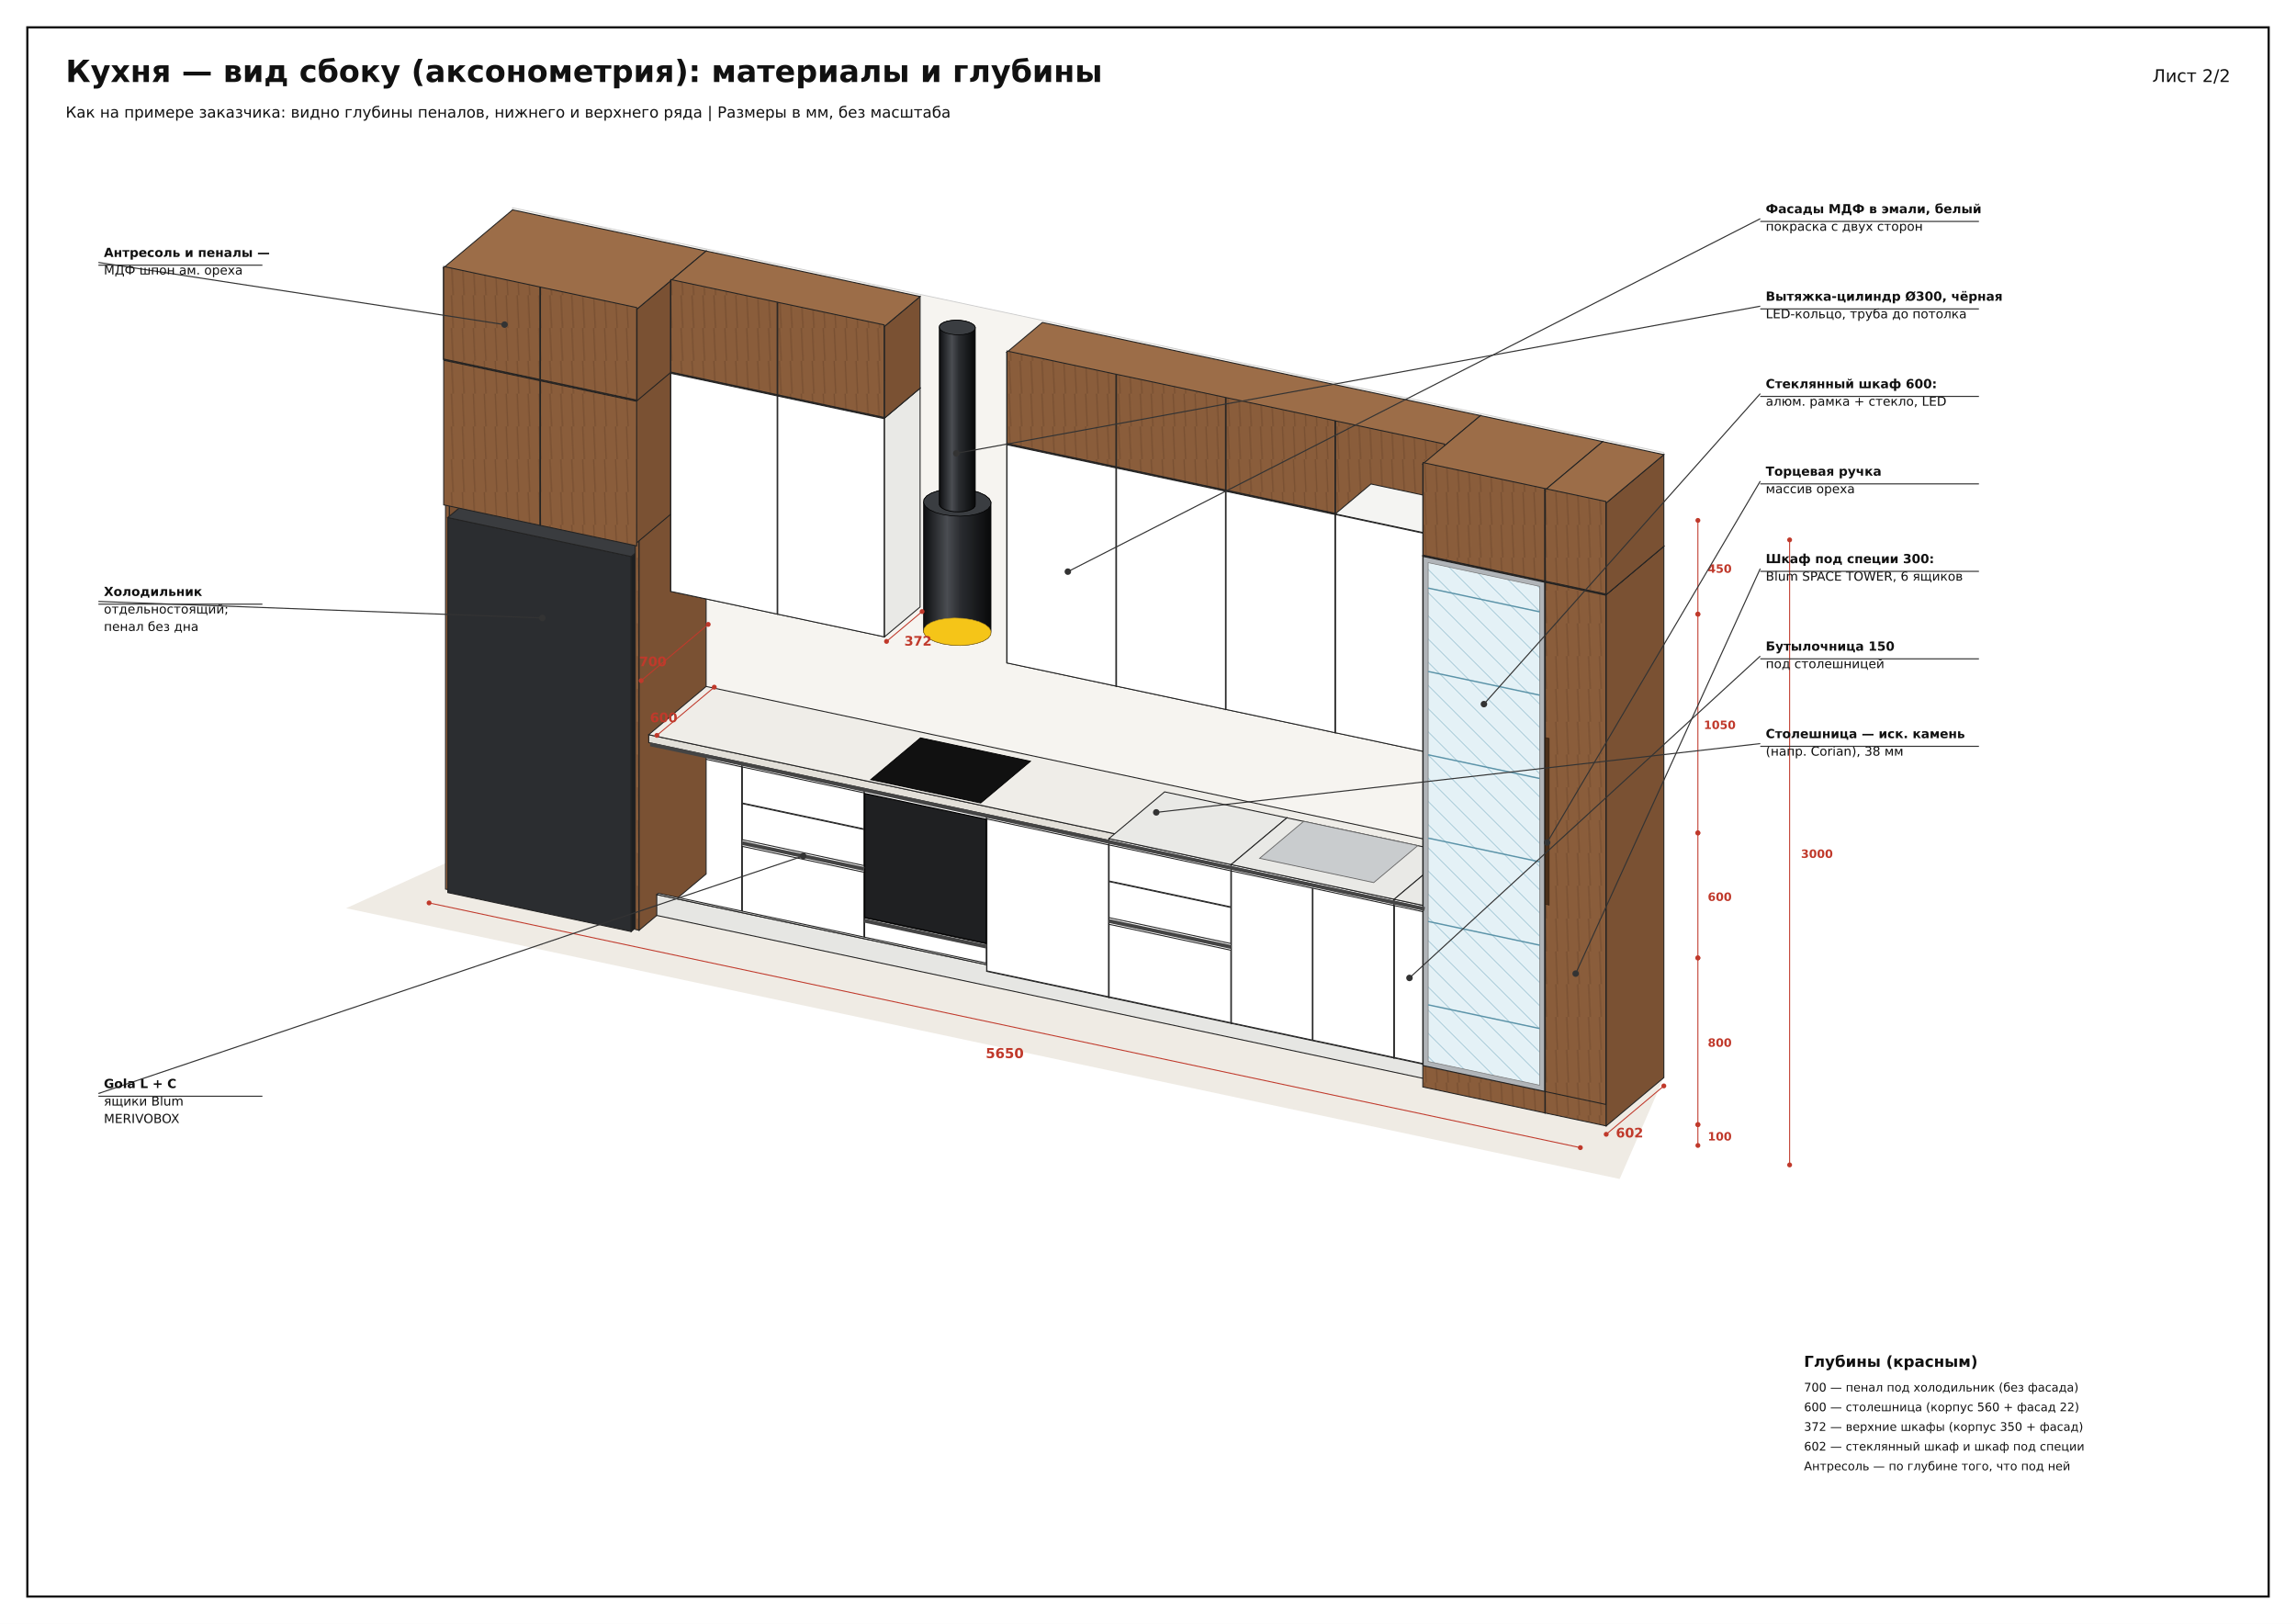
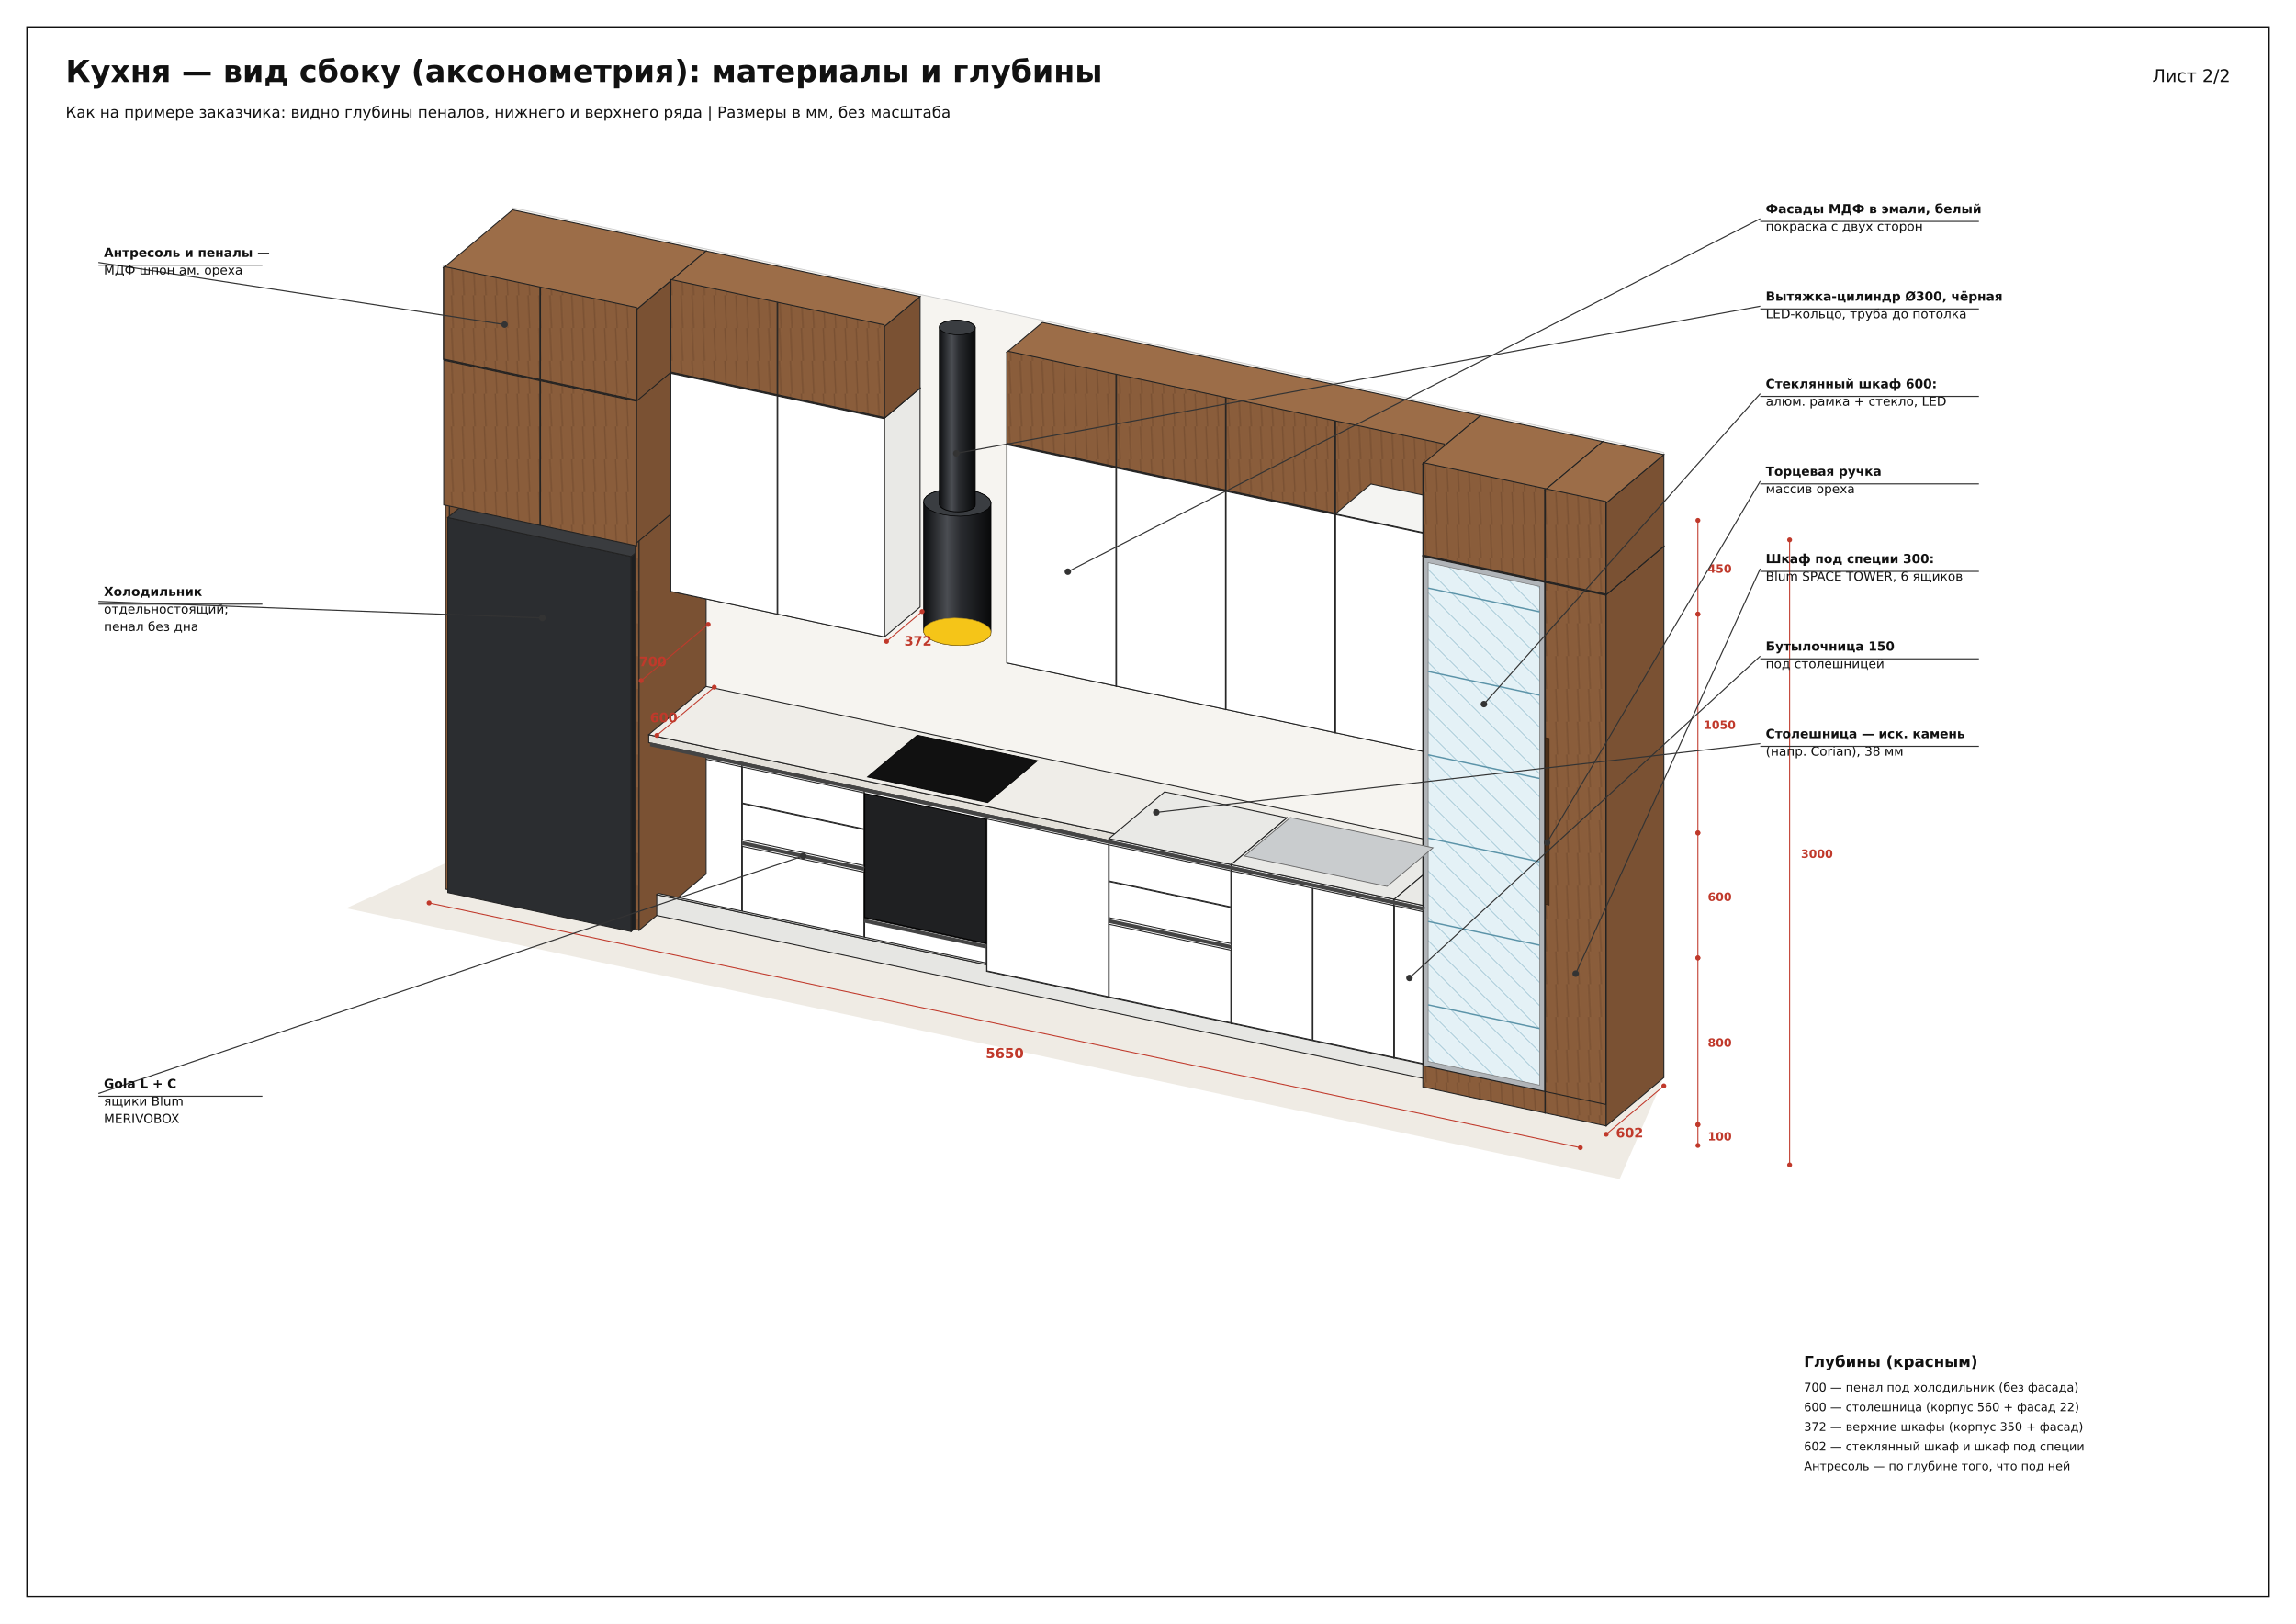
<svg xmlns="http://www.w3.org/2000/svg" width="420mm" height="297mm" viewBox="0 0 420 297">
  <defs>
    <pattern id="hatch" width="1" height="1" patternUnits="userSpaceOnUse" patternTransform="rotate(45)">
      <rect width="1" height="1" fill="#fff" />
      <line x1="0" y1="0" x2="0" y2="1" stroke="#555" stroke-width="0.22" />
    </pattern>
    <pattern id="glass" width="3" height="3" patternUnits="userSpaceOnUse" patternTransform="rotate(-45)">
      <rect width="3" height="3" fill="#e4f1f6" />
      <line x1="0" y1="0" x2="0" y2="3" stroke="#9cc3d2" stroke-width="0.25" />
    </pattern>
    <linearGradient id="cyl" x1="0" x2="1">
      <stop offset="0" stop-color="#0d0e10" />
      <stop offset="0.35" stop-color="#4a4d52" />
      <stop offset="0.55" stop-color="#2a2c30" />
      <stop offset="1" stop-color="#08090a" />
    </linearGradient>
    <radialGradient id="glow" cx="0.5" cy="0" r="1">
      <stop offset="0" stop-color="#ffe9b0" stop-opacity="0.9" />
      <stop offset="1" stop-color="#ffe9b0" stop-opacity="0" />
    </radialGradient>
    <pattern id="veneer" width="2" height="6" patternUnits="userSpaceOnUse">
      <rect width="2" height="6" fill="#8a5d3b" />
      <line x1="0.6" y1="0" x2="0.9" y2="6" stroke="#7a5133" stroke-width="0.25" />
    </pattern>
  </defs>
  <rect width="420" height="297" fill="#fff" />
  <rect x="5" y="5" width="410" height="287" fill="none" stroke="#111" stroke-width="0.4" />
  <text x="12.00" y="15.00" font-family="DejaVu Sans, Arial, sans-serif" font-size="5.6" text-anchor="start" font-weight="bold" fill="#111">Кухня — вид сбоку (аксонометрия): материалы и глубины</text>
  <text x="12.00" y="21.50" font-family="DejaVu Sans, Arial, sans-serif" font-size="2.8" text-anchor="start" font-weight="normal" fill="#111">Как на примере заказчика: видно глубины пеналов, нижнего и верхнего ряда  |  Размеры в мм, без масштаба</text>
  <text x="408.00" y="15.00" font-family="DejaVu Sans, Arial, sans-serif" font-size="3.2" text-anchor="end" font-weight="normal" fill="#111">Лист 2/2</text>
  <path d="M93.76 152.32L304.36 197.09L304.36 82.76L93.76 38.00Z" fill="#f6f4f0" stroke="#ccc" stroke-width="0.15" />
  <path d="M93.76 152.32L304.36 197.09L296.28 215.63L63.31 166.11Z" fill="#efebe4" stroke="none" stroke-width="0" />
  <path d="M81.50 162.61L82.21 162.76L82.21 65.59L81.50 65.44Z" fill="url(#veneer)" stroke="#222" stroke-width="0.18" />
  <path d="M94.47 152.47L82.21 162.76L82.21 65.59L94.47 55.30Z" fill="#7a5133" stroke="#222" stroke-width="0.18" />
  <path d="M93.76 55.15L94.47 55.30L82.21 65.59L81.50 65.44Z" fill="#9c6d48" stroke="#222" stroke-width="0.18" />
  <path d="M81.91 163.25L115.46 170.38L115.46 101.79L81.91 94.66Z" fill="#2b2d30" stroke="#222" stroke-width="0.18" />
  <path d="M127.89 159.94L115.46 170.38L115.46 101.79L127.89 91.35Z" fill="#1d1f21" stroke="#222" stroke-width="0.18" />
  <path d="M94.35 84.22L127.89 91.35L115.46 101.79L81.91 94.66Z" fill="#3a3c3f" stroke="#222" stroke-width="0.18" />
  <path d="M118.98 164.59L135.75 168.16L135.75 139.12L118.98 135.55Z" fill="#ffffff" stroke="#222" stroke-width="0.18" />
  <path d="M145.95 159.60L135.75 168.16L135.75 139.12L145.95 130.56Z" fill="#e9e9e6" stroke="#222" stroke-width="0.18" />
  <path d="M129.17 127.00L145.95 130.56L135.75 139.12L118.98 135.55Z" fill="#e9e9e6" stroke="#222" stroke-width="0.18" />
  <path d="M119.03 164.50L135.69 168.04L135.69 140.26L119.03 136.72Z" fill="#ffffff" stroke="#222" stroke-width="0.18" />
  <path d="M135.75 168.16L158.12 172.91L158.12 143.87L135.75 139.12Z" fill="#ffffff" stroke="#222" stroke-width="0.18" />
  <path d="M168.31 164.36L158.12 172.91L158.12 143.87L168.31 135.32Z" fill="#e9e9e6" stroke="#222" stroke-width="0.18" />
  <path d="M145.95 130.56L168.31 135.32L158.12 143.87L135.75 139.12Z" fill="#e9e9e6" stroke="#222" stroke-width="0.18" />
  <path d="M135.80 168.06L158.05 172.79L158.05 159.53L135.80 154.80Z" fill="#ffffff" stroke="#222" stroke-width="0.18" />
  <path d="M135.80 153.58L158.05 158.31L158.05 151.72L135.80 146.99Z" fill="#ffffff" stroke="#222" stroke-width="0.18" />
  <path d="M135.80 146.87L158.05 151.60L158.05 145.01L135.80 140.28Z" fill="#ffffff" stroke="#222" stroke-width="0.18" />
  <path d="M116.21 169.98L116.91 170.14L116.91 72.96L116.21 72.81Z" fill="url(#veneer)" stroke="#222" stroke-width="0.18" />
  <path d="M129.17 159.85L116.91 170.14L116.91 72.96L129.17 62.67Z" fill="#7a5133" stroke="#222" stroke-width="0.18" />
  <path d="M128.47 62.52L129.17 62.67L116.91 72.96L116.21 72.81Z" fill="#9c6d48" stroke="#222" stroke-width="0.18" />
  <path d="M158.12 172.91L180.48 177.66L180.48 148.63L158.12 143.87Z" fill="#ffffff" stroke="#222" stroke-width="0.18" />
  <path d="M190.68 169.11L180.48 177.66L180.48 148.63L190.68 140.07Z" fill="#e9e9e6" stroke="#222" stroke-width="0.18" />
  <path d="M168.31 135.32L190.68 140.07L180.48 148.63L158.12 143.87Z" fill="#e9e9e6" stroke="#222" stroke-width="0.18" />
  <path d="M158.17 172.81L180.42 177.54L180.42 172.63L158.17 167.90Z" fill="#ffffff" stroke="#222" stroke-width="0.18" />
  <path d="M82.21 92.26L116.21 99.49L116.21 72.81L82.21 65.59Z" fill="url(#veneer)" stroke="#222" stroke-width="0.18" />
  <path d="M128.47 89.20L116.21 99.49L116.21 72.81L128.47 62.52Z" fill="#7a5133" stroke="#222" stroke-width="0.18" />
  <path d="M94.47 55.30L128.47 62.52L116.21 72.81L82.21 65.59Z" fill="#9c6d48" stroke="#222" stroke-width="0.18" />
  <path d="M81.16 92.34L98.76 96.08L98.76 69.63L81.16 65.89Z" fill="url(#veneer)" stroke="#222" stroke-width="0.18" />
  <path d="M98.87 96.10L116.46 99.84L116.46 73.40L98.87 69.66Z" fill="url(#veneer)" stroke="#222" stroke-width="0.18" />
  <path d="M122.66 108.15L142.23 112.31L142.23 72.30L122.66 68.14Z" fill="#ffffff" stroke="#222" stroke-width="0.18" />
  <path d="M148.74 106.85L142.23 112.31L142.23 72.30L148.74 66.83Z" fill="#e9e9e6" stroke="#222" stroke-width="0.18" />
  <path d="M129.17 62.67L148.74 66.83L142.23 72.30L122.66 68.14Z" fill="#f4f4f2" stroke="#222" stroke-width="0.18" />
  <path d="M122.71 108.17L142.16 112.31L142.16 72.41L122.71 68.28Z" fill="#ffffff" stroke="#222" stroke-width="0.18" />
  <path d="M120.14 167.43L261.78 197.54L261.78 193.73L120.14 163.62Z" fill="#e6e6e3" stroke="#222" stroke-width="0.18" />
  <path d="M262.06 197.30L261.78 197.54L261.78 193.73L262.06 193.49Z" fill="#e6e6e3" stroke="#222" stroke-width="0.18" />
  <path d="M120.42 163.39L262.06 193.49L261.78 193.73L120.14 163.62Z" fill="#e6e6e3" stroke="#222" stroke-width="0.18" />
  <path d="M180.48 177.66L202.85 182.42L202.85 153.38L180.48 148.63Z" fill="#ffffff" stroke="#222" stroke-width="0.18" />
  <path d="M213.04 173.86L202.85 182.42L202.85 153.38L213.04 144.83Z" fill="#e9e9e6" stroke="#222" stroke-width="0.18" />
  <path d="M190.68 140.07L213.04 144.83L202.85 153.38L180.48 148.63Z" fill="#e9e9e6" stroke="#222" stroke-width="0.18" />
  <path d="M180.53 177.57L202.78 182.30L202.78 154.52L180.53 149.79Z" fill="#ffffff" stroke="#222" stroke-width="0.18" />
  <path d="M81.12 65.76L116.53 73.29L116.53 56.52L81.12 48.99Z" fill="url(#veneer)" stroke="#222" stroke-width="0.18" />
  <path d="M129.17 62.67L116.53 73.29L116.53 56.52L129.17 45.91Z" fill="#7a5133" stroke="#222" stroke-width="0.18" />
  <path d="M93.76 38.38L129.17 45.91L116.53 56.52L81.12 48.99Z" fill="#9c6d48" stroke="#222" stroke-width="0.18" />
  <path d="M81.16 65.66L98.76 69.40L98.76 52.48L81.16 48.74Z" fill="url(#veneer)" stroke="#222" stroke-width="0.18" />
  <path d="M98.87 69.43L116.46 73.17L116.46 56.25L98.87 52.51Z" fill="url(#veneer)" stroke="#222" stroke-width="0.18" />
  <path d="M142.23 112.31L161.80 116.47L161.80 76.46L142.23 72.30Z" fill="#ffffff" stroke="#222" stroke-width="0.18" />
  <path d="M168.31 111.01L161.80 116.47L161.80 76.46L168.31 70.99Z" fill="#e9e9e6" stroke="#222" stroke-width="0.18" />
  <path d="M148.74 66.83L168.31 70.99L161.80 76.46L142.23 72.30Z" fill="#f4f4f2" stroke="#222" stroke-width="0.18" />
  <path d="M142.27 112.33L161.73 116.47L161.73 76.57L142.27 72.44Z" fill="#ffffff" stroke="#222" stroke-width="0.18" />
  <path d="M118.67 135.82L260.31 165.92L260.31 164.48L118.67 134.37Z" fill="#e3e0d9" stroke="#222" stroke-width="0.18" />
  <path d="M270.82 157.11L260.31 165.92L260.31 164.48L270.82 155.66Z" fill="#d6d2ca" stroke="#222" stroke-width="0.18" />
  <path d="M129.17 125.55L270.82 155.66L260.31 164.48L118.67 134.37Z" fill="#efede8" stroke="#222" stroke-width="0.18" />
  <path d="M202.85 182.42L225.21 187.17L225.21 158.13L202.85 153.38Z" fill="#ffffff" stroke="#222" stroke-width="0.18" />
  <path d="M235.41 178.62L225.21 187.17L225.21 158.13L235.41 149.58Z" fill="#e9e9e6" stroke="#222" stroke-width="0.18" />
  <path d="M213.04 144.83L235.41 149.58L225.21 158.13L202.85 153.38Z" fill="#e9e9e6" stroke="#222" stroke-width="0.18" />
  <path d="M202.89 182.32L225.15 187.05L225.15 173.79L202.89 169.06Z" fill="#ffffff" stroke="#222" stroke-width="0.18" />
  <path d="M202.89 167.84L225.15 172.57L225.15 165.98L202.89 161.25Z" fill="#ffffff" stroke="#222" stroke-width="0.18" />
  <path d="M202.89 161.13L225.15 165.86L225.15 159.27L202.89 154.54Z" fill="#ffffff" stroke="#222" stroke-width="0.18" />
  <path d="M122.66 68.14L161.80 76.46L161.80 59.69L122.66 51.38Z" fill="url(#veneer)" stroke="#222" stroke-width="0.18" />
  <path d="M168.31 70.99L161.80 76.46L161.80 59.69L168.31 54.23Z" fill="#7a5133" stroke="#222" stroke-width="0.18" />
  <path d="M129.17 45.91L168.31 54.23L161.80 59.69L122.66 51.38Z" fill="#9c6d48" stroke="#222" stroke-width="0.18" />
  <path d="M122.71 68.05L142.16 72.18L142.16 55.26L122.71 51.13Z" fill="url(#veneer)" stroke="#222" stroke-width="0.18" />
  <path d="M142.27 72.21L161.73 76.34L161.73 59.42L142.27 55.29Z" fill="url(#veneer)" stroke="#222" stroke-width="0.18" />
  <path d="M168.96 91.98L169.03 91.33L169.52 90.72L170.39 90.19L171.59 89.78L173.02 89.51L174.60 89.40L176.21 89.47L177.74 89.70L179.10 90.08L180.19 90.59L180.93 91.19L181.27 91.83L181.27 115.46L181.20 116.11L180.71 116.72L179.84 117.25L178.64 117.66L177.21 117.93L175.64 118.04L174.02 117.97L172.49 117.74L171.13 117.35L170.04 116.85L169.30 116.25L168.96 115.61Z" fill="url(#cyl)" stroke="#000" stroke-width="0.15" />
  <path d="M180.71 93.10L179.84 93.63L178.64 94.04L177.21 94.31L175.64 94.41L174.02 94.34L172.49 94.11L171.13 93.73L170.04 93.22L169.30 92.63L168.96 91.98L169.03 91.33L169.52 90.72L170.39 90.19L171.59 89.78L173.02 89.51L174.60 89.40L176.21 89.47L177.74 89.70L179.10 90.08L180.19 90.59L180.93 91.19L181.27 91.83L181.20 92.48Z" fill="#3a3d41" stroke="#000" stroke-width="0.12" />
  <path d="M225.21 187.17L255.03 193.51L255.03 164.47L225.21 158.13Z" fill="#ffffff" stroke="#222" stroke-width="0.18" />
  <path d="M265.22 184.96L255.03 193.51L255.03 164.47L265.22 155.92Z" fill="#e9e9e6" stroke="#222" stroke-width="0.18" />
  <path d="M235.41 149.58L265.22 155.92L255.03 164.47L225.21 158.13Z" fill="#e9e9e6" stroke="#222" stroke-width="0.18" />
  <path d="M225.26 187.08L240.06 190.22L240.06 162.44L225.26 159.30Z" fill="#ffffff" stroke="#222" stroke-width="0.18" />
  <path d="M240.17 190.24L254.97 193.39L254.97 165.61L240.17 162.46Z" fill="#ffffff" stroke="#222" stroke-width="0.18" />
  <path d="M184.16 121.23L204.20 125.49L204.20 85.47L184.16 81.21Z" fill="#ffffff" stroke="#222" stroke-width="0.18" />
  <path d="M210.71 120.02L204.20 125.49L204.20 85.47L210.71 80.01Z" fill="#e9e9e6" stroke="#222" stroke-width="0.18" />
  <path d="M190.68 75.75L210.71 80.01L204.20 85.47L184.16 81.21Z" fill="#f4f4f2" stroke="#222" stroke-width="0.18" />
  <path d="M184.21 121.25L204.13 125.48L204.13 85.58L184.21 81.35Z" fill="#ffffff" stroke="#222" stroke-width="0.18" />
  <path d="M171.83 59.94L171.87 59.59L172.13 59.26L172.60 58.98L173.23 58.76L174.00 58.62L174.84 58.56L175.70 58.60L176.52 58.72L177.24 58.93L177.82 59.20L178.21 59.51L178.40 59.86L178.40 92.25L178.36 92.60L178.10 92.92L177.63 93.20L177.00 93.42L176.23 93.57L175.39 93.62L174.53 93.59L173.71 93.46L172.99 93.26L172.41 92.99L172.02 92.67L171.83 92.33Z" fill="url(#cyl)" stroke="#000" stroke-width="0.15" />
  <path d="M178.10 60.53L177.63 60.81L177.00 61.03L176.23 61.18L175.39 61.23L174.53 61.20L173.71 61.07L172.99 60.87L172.41 60.60L172.02 60.28L171.83 59.94L171.87 59.59L172.13 59.26L172.60 58.98L173.23 58.76L174.00 58.62L174.84 58.56L175.70 58.60L176.52 58.72L177.24 58.93L177.82 59.20L178.21 59.51L178.40 59.86L178.36 60.20Z" fill="#3a3d41" stroke="#000" stroke-width="0.12" />
  <path d="M255.03 193.51L260.62 194.70L260.62 165.66L255.03 164.47Z" fill="#ffffff" stroke="#222" stroke-width="0.18" />
  <path d="M270.82 186.14L260.62 194.70L260.62 165.66L270.82 157.11Z" fill="#e9e9e6" stroke="#222" stroke-width="0.18" />
  <path d="M265.22 155.92L270.82 157.11L260.62 165.66L255.03 164.47Z" fill="#e9e9e6" stroke="#222" stroke-width="0.18" />
  <path d="M255.08 193.41L260.56 194.58L260.56 166.80L255.08 165.63Z" fill="#ffffff" stroke="#222" stroke-width="0.18" />
  <path d="M204.20 125.49L224.23 129.74L224.23 89.73L204.20 85.47Z" fill="#ffffff" stroke="#222" stroke-width="0.18" />
  <path d="M230.75 124.28L224.23 129.74L224.23 89.73L230.75 84.26Z" fill="#e9e9e6" stroke="#222" stroke-width="0.18" />
  <path d="M210.71 80.01L230.75 84.26L224.23 89.73L204.20 85.47Z" fill="#f4f4f2" stroke="#222" stroke-width="0.18" />
  <path d="M204.24 125.50L224.17 129.74L224.17 89.84L204.24 85.61Z" fill="#ffffff" stroke="#222" stroke-width="0.18" />
  <path d="M224.23 129.74L244.27 134.00L244.27 93.99L224.23 89.73Z" fill="#ffffff" stroke="#222" stroke-width="0.18" />
  <path d="M250.78 128.54L244.27 134.00L244.27 93.99L250.78 88.52Z" fill="#e9e9e6" stroke="#222" stroke-width="0.18" />
  <path d="M230.75 84.26L250.78 88.52L244.27 93.99L224.23 89.73Z" fill="#f4f4f2" stroke="#222" stroke-width="0.18" />
  <path d="M224.28 129.76L244.20 134.00L244.20 94.10L224.28 89.87Z" fill="#ffffff" stroke="#222" stroke-width="0.18" />
  <path d="M184.16 81.21L264.30 98.25L264.30 81.48L184.16 64.45Z" fill="url(#veneer)" stroke="#222" stroke-width="0.18" />
  <path d="M270.82 92.78L264.30 98.25L264.30 81.48L270.82 76.01Z" fill="#7a5133" stroke="#222" stroke-width="0.18" />
  <path d="M190.68 58.98L270.82 76.01L264.30 81.48L184.16 64.45Z" fill="#9c6d48" stroke="#222" stroke-width="0.18" />
  <path d="M184.21 81.12L204.13 85.35L204.13 68.44L184.21 64.20Z" fill="url(#veneer)" stroke="#222" stroke-width="0.18" />
  <path d="M204.24 85.38L224.17 89.61L224.17 72.69L204.24 68.46Z" fill="url(#veneer)" stroke="#222" stroke-width="0.18" />
  <path d="M224.28 89.64L244.20 93.87L244.20 76.95L224.28 72.72Z" fill="url(#veneer)" stroke="#222" stroke-width="0.18" />
  <path d="M244.31 93.90L264.24 98.13L264.24 81.21L244.31 76.98Z" fill="url(#veneer)" stroke="#222" stroke-width="0.18" />
  <path d="M244.27 134.00L264.30 138.26L264.30 98.25L244.27 93.99Z" fill="#ffffff" stroke="#222" stroke-width="0.18" />
  <path d="M270.82 132.79L264.30 138.26L264.30 98.25L270.82 92.78Z" fill="#e9e9e6" stroke="#222" stroke-width="0.18" />
  <path d="M250.78 88.52L270.82 92.78L264.30 98.25L244.27 93.99Z" fill="#f4f4f2" stroke="#222" stroke-width="0.18" />
  <path d="M244.31 134.02L264.24 138.26L264.24 98.36L244.31 94.12Z" fill="#ffffff" stroke="#222" stroke-width="0.18" />
  <path d="M260.27 198.80L282.64 203.56L282.64 106.38L260.27 101.63Z" fill="url(#veneer)" stroke="#222" stroke-width="0.18" />
  <path d="M293.18 194.71L282.64 203.56L282.64 106.38L293.18 97.54Z" fill="#7a5133" stroke="#222" stroke-width="0.18" />
  <path d="M270.82 92.78L293.18 97.54L282.64 106.38L260.27 101.63Z" fill="#9c6d48" stroke="#222" stroke-width="0.18" />
  <path d="M260.32 194.90L282.57 199.63L282.57 106.49L260.32 101.76Z" fill="#b0b4b8" stroke="#222" stroke-width="0.2" />
  <path d="M261.25 194.14L281.64 198.48L281.64 107.25L261.25 102.91Z" fill="url(#glass)" stroke="#777" stroke-width="0.12" />
  <line x1="261.25" y1="183.78" x2="281.64" y2="188.11" stroke="#5b93a8" stroke-width="0.25" />
  <line x1="261.25" y1="168.53" x2="281.64" y2="172.87" stroke="#5b93a8" stroke-width="0.25" />
  <line x1="261.25" y1="153.29" x2="281.64" y2="157.62" stroke="#5b93a8" stroke-width="0.25" />
  <line x1="261.25" y1="138.05" x2="281.64" y2="142.38" stroke="#5b93a8" stroke-width="0.25" />
  <line x1="261.25" y1="122.81" x2="281.64" y2="127.14" stroke="#5b93a8" stroke-width="0.25" />
  <line x1="261.25" y1="107.56" x2="281.64" y2="111.90" stroke="#5b93a8" stroke-width="0.25" />
  <path d="M282.64 203.56L293.82 205.93L293.82 108.76L282.64 106.38Z" fill="url(#veneer)" stroke="#222" stroke-width="0.18" />
  <path d="M304.36 197.09L293.82 205.93L293.82 108.76L304.36 99.91Z" fill="#7a5133" stroke="#222" stroke-width="0.18" />
  <path d="M293.18 97.54L304.36 99.91L293.82 108.76L282.64 106.38Z" fill="#9c6d48" stroke="#222" stroke-width="0.18" />
  <path d="M282.68 199.65L293.75 202.00L293.75 108.87L282.68 106.52Z" fill="url(#veneer)" stroke="#222" stroke-width="0.18" />
  <path d="M282.65 165.38L283.39 165.54L283.39 135.06L282.65 134.90Z" fill="#4a2f1a" stroke="#2b1a0e" stroke-width="0.1" />
  <path d="M260.27 101.63L282.64 106.38L282.64 89.62L260.27 84.86Z" fill="url(#veneer)" stroke="#222" stroke-width="0.18" />
  <path d="M293.18 97.54L282.64 106.38L282.64 89.62L293.18 80.77Z" fill="#7a5133" stroke="#222" stroke-width="0.18" />
  <path d="M270.82 76.01L293.18 80.77L282.64 89.62L260.27 84.86Z" fill="#9c6d48" stroke="#222" stroke-width="0.18" />
  <path d="M260.32 101.53L282.57 106.26L282.57 89.34L260.32 84.61Z" fill="url(#veneer)" stroke="#222" stroke-width="0.18" />
  <path d="M282.64 106.38L293.82 108.76L293.82 91.99L282.64 89.62Z" fill="url(#veneer)" stroke="#222" stroke-width="0.18" />
  <path d="M304.36 99.91L293.82 108.76L293.82 91.99L304.36 83.15Z" fill="#7a5133" stroke="#222" stroke-width="0.18" />
  <path d="M293.18 80.77L304.36 83.15L293.82 91.99L282.64 89.62Z" fill="#9c6d48" stroke="#222" stroke-width="0.18" />
  <path d="M282.68 106.29L293.75 108.64L293.75 91.72L282.68 89.37Z" fill="url(#veneer)" stroke="#222" stroke-width="0.18" />
  <path d="M158.18 167.80L180.39 172.52L180.39 149.84L158.18 145.12Z" fill="#1f2022" stroke="#000" stroke-width="0.2" />
-   <path d="M168.38 134.95L188.51 139.23L179.40 146.87L159.27 142.59Z" fill="#111" stroke="#000" stroke-width="0.15" />
-   <path d="M238.48 150.22L259.35 154.66L251.29 161.42L230.42 156.98Z" fill="#c9ccce" stroke="#666" stroke-width="0.15" />
+   <path d="M167.80 134.46L189.79 139.13L180.68 146.78L158.69 142.10Z" fill="#111" stroke="#000" stroke-width="0.15" />
+   <path d="M236.04 149.52L262.14 155.06L253.73 162.12L227.64 156.57Z" fill="#c9ccce" stroke="#666" stroke-width="0.15" />
  <path d="M180.71 116.72L179.84 117.25L178.64 117.66L177.21 117.93L175.64 118.04L174.02 117.97L172.49 117.74L171.13 117.35L170.04 116.85L169.30 116.25L168.96 115.61L169.03 114.96L169.52 114.34L170.39 113.81L171.59 113.40L173.02 113.13L174.60 113.03L176.21 113.10L177.74 113.33L179.10 113.71L180.19 114.22L180.93 114.81L181.27 115.46L181.20 116.11Z" fill="#f5c518" stroke="#b8901a" stroke-width="0.1" />
  <line x1="118.96" y1="136.14" x2="260.60" y2="166.25" stroke="#444" stroke-width="0.7" />
  <line x1="135.74" y1="154.19" x2="158.10" y2="158.94" stroke="#444" stroke-width="0.7" />
  <line x1="202.83" y1="168.45" x2="225.19" y2="173.20" stroke="#444" stroke-width="0.7" />
  <line x1="158.10" y1="168.39" x2="180.47" y2="173.14" stroke="#444" stroke-width="0.7" />
  <line x1="310.59" y1="209.50" x2="310.59" y2="205.69" stroke="#c0392b" stroke-width="0.18" />
  <circle cx="310.59" cy="209.50" r="0.45" fill="#c0392b" />
  <circle cx="310.59" cy="205.69" r="0.45" fill="#c0392b" />
  <text x="314.59" y="208.59" font-family="DejaVu Sans, Arial, sans-serif" font-size="2.1" text-anchor="middle" font-weight="bold" fill="#c0392b">100</text>
  <line x1="310.59" y1="205.69" x2="310.59" y2="175.20" stroke="#c0392b" stroke-width="0.18" />
  <circle cx="310.59" cy="205.69" r="0.45" fill="#c0392b" />
  <circle cx="310.59" cy="175.20" r="0.45" fill="#c0392b" />
  <text x="314.59" y="191.44" font-family="DejaVu Sans, Arial, sans-serif" font-size="2.1" text-anchor="middle" font-weight="bold" fill="#c0392b">800</text>
  <line x1="310.59" y1="175.20" x2="310.59" y2="152.34" stroke="#c0392b" stroke-width="0.18" />
  <circle cx="310.59" cy="175.20" r="0.45" fill="#c0392b" />
  <circle cx="310.59" cy="152.34" r="0.45" fill="#c0392b" />
  <text x="314.59" y="164.77" font-family="DejaVu Sans, Arial, sans-serif" font-size="2.1" text-anchor="middle" font-weight="bold" fill="#c0392b">600</text>
  <line x1="310.59" y1="152.34" x2="310.59" y2="112.33" stroke="#c0392b" stroke-width="0.18" />
  <circle cx="310.59" cy="152.34" r="0.45" fill="#c0392b" />
  <circle cx="310.59" cy="112.33" r="0.45" fill="#c0392b" />
  <text x="314.59" y="133.33" font-family="DejaVu Sans, Arial, sans-serif" font-size="2.1" text-anchor="middle" font-weight="bold" fill="#c0392b">1050</text>
  <line x1="310.59" y1="112.33" x2="310.59" y2="95.18" stroke="#c0392b" stroke-width="0.18" />
  <circle cx="310.59" cy="112.33" r="0.45" fill="#c0392b" />
  <circle cx="310.59" cy="95.18" r="0.45" fill="#c0392b" />
  <text x="314.59" y="104.75" font-family="DejaVu Sans, Arial, sans-serif" font-size="2.1" text-anchor="middle" font-weight="bold" fill="#c0392b">450</text>
  <line x1="327.37" y1="213.06" x2="327.37" y2="98.74" stroke="#c0392b" stroke-width="0.18" />
  <circle cx="327.37" cy="213.06" r="0.45" fill="#c0392b" />
  <circle cx="327.37" cy="98.74" r="0.45" fill="#c0392b" />
  <text x="332.37" y="156.90" font-family="DejaVu Sans, Arial, sans-serif" font-size="2.1" text-anchor="middle" font-weight="bold" fill="#c0392b">3000</text>
  <line x1="304.36" y1="198.61" x2="293.82" y2="207.46" stroke="#c0392b" stroke-width="0.18" />
  <circle cx="304.36" cy="198.61" r="0.45" fill="#c0392b" />
  <circle cx="293.82" cy="207.46" r="0.45" fill="#c0392b" />
  <text x="298.09" y="208.03" font-family="DejaVu Sans, Arial, sans-serif" font-size="2.4" text-anchor="middle" font-weight="bold" fill="#c0392b">602</text>
  <line x1="130.66" y1="125.68" x2="120.16" y2="134.50" stroke="#c0392b" stroke-width="0.18" />
  <circle cx="130.66" cy="125.68" r="0.45" fill="#c0392b" />
  <circle cx="120.16" cy="134.50" r="0.45" fill="#c0392b" />
  <text x="121.41" y="132.09" font-family="DejaVu Sans, Arial, sans-serif" font-size="2.4" text-anchor="middle" font-weight="bold" fill="#c0392b">600</text>
  <line x1="168.68" y1="111.85" x2="162.17" y2="117.31" stroke="#c0392b" stroke-width="0.18" />
  <circle cx="168.68" cy="111.85" r="0.45" fill="#c0392b" />
  <circle cx="162.17" cy="117.31" r="0.45" fill="#c0392b" />
  <text x="167.93" y="118.08" font-family="DejaVu Sans, Arial, sans-serif" font-size="2.4" text-anchor="middle" font-weight="bold" fill="#c0392b">372</text>
  <line x1="129.55" y1="114.20" x2="117.29" y2="124.49" stroke="#c0392b" stroke-width="0.18" />
  <circle cx="129.55" cy="114.20" r="0.45" fill="#c0392b" />
  <circle cx="117.29" cy="124.49" r="0.45" fill="#c0392b" />
  <text x="119.42" y="121.84" font-family="DejaVu Sans, Arial, sans-serif" font-size="2.4" text-anchor="middle" font-weight="bold" fill="#c0392b">700</text>
  <line x1="78.49" y1="165.14" x2="289.09" y2="209.90" stroke="#c0392b" stroke-width="0.18" />
  <circle cx="78.49" cy="165.14" r="0.45" fill="#c0392b" />
  <circle cx="289.09" cy="209.90" r="0.45" fill="#c0392b" />
  <text x="183.79" y="193.52" font-family="DejaVu Sans, Arial, sans-serif" font-size="2.5" text-anchor="middle" font-weight="bold" fill="#c0392b">5650</text>
  <text x="330.00" y="250.00" font-family="DejaVu Sans, Arial, sans-serif" font-size="2.8" text-anchor="start" font-weight="bold" fill="#111">Глубины (красным)</text>
  <text x="330.00" y="254.50" font-family="DejaVu Sans, Arial, sans-serif" font-size="2.15" text-anchor="start" font-weight="normal" fill="#111">700 — пенал под холодильник (без фасада)</text>
  <text x="330.00" y="258.10" font-family="DejaVu Sans, Arial, sans-serif" font-size="2.15" text-anchor="start" font-weight="normal" fill="#111">600 — столешница (корпус 560 + фасад 22)</text>
  <text x="330.00" y="261.70" font-family="DejaVu Sans, Arial, sans-serif" font-size="2.15" text-anchor="start" font-weight="normal" fill="#111">372 — верхние шкафы (корпус 350 + фасад)</text>
  <text x="330.00" y="265.30" font-family="DejaVu Sans, Arial, sans-serif" font-size="2.15" text-anchor="start" font-weight="normal" fill="#111">602 — стеклянный шкаф и шкаф под специи</text>
  <text x="330.00" y="268.90" font-family="DejaVu Sans, Arial, sans-serif" font-size="2.15" text-anchor="start" font-weight="normal" fill="#111">Антресоль — по глубине того, что под ней</text>
  <line x1="195.34" y1="104.55" x2="322.00" y2="40.00" stroke="#333" stroke-width="0.2" />
  <circle cx="195.34" cy="104.55" r="0.6" fill="#333" />
  <text x="323.00" y="39.00" font-family="DejaVu Sans, Arial, sans-serif" font-size="2.3" text-anchor="start" font-weight="bold" fill="#111">Фасады МДФ в эмали, белый</text>
  <text x="323.00" y="42.20" font-family="DejaVu Sans, Arial, sans-serif" font-size="2.3" text-anchor="start" font-weight="normal" fill="#111">покраска с двух сторон</text>
  <line x1="322.00" y1="40.50" x2="362.00" y2="40.50" stroke="#333" stroke-width="0.2" />
  <line x1="174.94" y1="82.91" x2="322.00" y2="56.00" stroke="#333" stroke-width="0.2" />
  <circle cx="174.94" cy="82.91" r="0.6" fill="#333" />
  <text x="323.00" y="55.00" font-family="DejaVu Sans, Arial, sans-serif" font-size="2.3" text-anchor="start" font-weight="bold" fill="#111">Вытяжка-цилиндр Ø300, чёрная</text>
  <text x="323.00" y="58.20" font-family="DejaVu Sans, Arial, sans-serif" font-size="2.3" text-anchor="start" font-weight="normal" fill="#111">LED-кольцо, труба до потолка</text>
  <line x1="322.00" y1="56.50" x2="362.00" y2="56.50" stroke="#333" stroke-width="0.2" />
  <line x1="271.45" y1="128.78" x2="322.00" y2="72.00" stroke="#333" stroke-width="0.2" />
  <circle cx="271.45" cy="128.78" r="0.6" fill="#333" />
  <text x="323.00" y="71.00" font-family="DejaVu Sans, Arial, sans-serif" font-size="2.3" text-anchor="start" font-weight="bold" fill="#111">Стеклянный шкаф 600:</text>
  <text x="323.00" y="74.20" font-family="DejaVu Sans, Arial, sans-serif" font-size="2.3" text-anchor="start" font-weight="normal" fill="#111">алюм. рамка + стекло, LED</text>
  <line x1="322.00" y1="72.50" x2="362.00" y2="72.50" stroke="#333" stroke-width="0.2" />
  <line x1="283.01" y1="154.10" x2="322.00" y2="88.00" stroke="#333" stroke-width="0.2" />
  <circle cx="283.01" cy="154.10" r="0.6" fill="#333" />
  <text x="323.00" y="87.00" font-family="DejaVu Sans, Arial, sans-serif" font-size="2.3" text-anchor="start" font-weight="bold" fill="#111">Торцевая ручка</text>
  <text x="323.00" y="90.20" font-family="DejaVu Sans, Arial, sans-serif" font-size="2.3" text-anchor="start" font-weight="normal" fill="#111">массив ореха</text>
  <line x1="322.00" y1="88.50" x2="362.00" y2="88.50" stroke="#333" stroke-width="0.2" />
  <line x1="288.23" y1="178.07" x2="322.00" y2="104.00" stroke="#333" stroke-width="0.2" />
  <circle cx="288.23" cy="178.07" r="0.6" fill="#333" />
  <text x="323.00" y="103.00" font-family="DejaVu Sans, Arial, sans-serif" font-size="2.3" text-anchor="start" font-weight="bold" fill="#111">Шкаф под специи 300:</text>
  <text x="323.00" y="106.20" font-family="DejaVu Sans, Arial, sans-serif" font-size="2.3" text-anchor="start" font-weight="normal" fill="#111">Blum SPACE TOWER, 6 ящиков</text>
  <line x1="322.00" y1="104.50" x2="362.00" y2="104.50" stroke="#333" stroke-width="0.2" />
  <line x1="257.83" y1="178.86" x2="322.00" y2="120.00" stroke="#333" stroke-width="0.2" />
  <circle cx="257.83" cy="178.86" r="0.6" fill="#333" />
  <text x="323.00" y="119.00" font-family="DejaVu Sans, Arial, sans-serif" font-size="2.3" text-anchor="start" font-weight="bold" fill="#111">Бутылочница 150</text>
  <text x="323.00" y="122.20" font-family="DejaVu Sans, Arial, sans-serif" font-size="2.3" text-anchor="start" font-weight="normal" fill="#111">под столешницей</text>
  <line x1="322.00" y1="120.50" x2="362.00" y2="120.50" stroke="#333" stroke-width="0.2" />
  <line x1="211.51" y1="148.58" x2="322.00" y2="136.00" stroke="#333" stroke-width="0.2" />
  <circle cx="211.51" cy="148.58" r="0.6" fill="#333" />
  <text x="323.00" y="135.00" font-family="DejaVu Sans, Arial, sans-serif" font-size="2.3" text-anchor="start" font-weight="bold" fill="#111">Столешница — иск. камень</text>
  <text x="323.00" y="138.20" font-family="DejaVu Sans, Arial, sans-serif" font-size="2.3" text-anchor="start" font-weight="normal" fill="#111">(напр. Corian), 38 мм</text>
  <line x1="322.00" y1="136.50" x2="362.00" y2="136.50" stroke="#333" stroke-width="0.2" />
  <line x1="92.30" y1="59.37" x2="18.00" y2="48.00" stroke="#333" stroke-width="0.2" />
  <circle cx="92.30" cy="59.37" r="0.6" fill="#333" />
  <text x="19.00" y="47.00" font-family="DejaVu Sans, Arial, sans-serif" font-size="2.3" text-anchor="start" font-weight="bold" fill="#111">Антресоль и пеналы —</text>
  <text x="19.00" y="50.20" font-family="DejaVu Sans, Arial, sans-serif" font-size="2.3" text-anchor="start" font-weight="normal" fill="#111">МДФ шпон ам. ореха</text>
  <line x1="18.00" y1="48.50" x2="48.00" y2="48.50" stroke="#333" stroke-width="0.2" />
  <line x1="99.21" y1="113.02" x2="18.00" y2="110.00" stroke="#333" stroke-width="0.2" />
  <circle cx="99.21" cy="113.02" r="0.6" fill="#333" />
  <text x="19.00" y="109.00" font-family="DejaVu Sans, Arial, sans-serif" font-size="2.3" text-anchor="start" font-weight="bold" fill="#111">Холодильник</text>
  <text x="19.00" y="112.20" font-family="DejaVu Sans, Arial, sans-serif" font-size="2.3" text-anchor="start" font-weight="normal" fill="#111">отдельностоящий;</text>
  <text x="19.00" y="115.40" font-family="DejaVu Sans, Arial, sans-serif" font-size="2.3" text-anchor="start" font-weight="normal" fill="#111">пенал без дна</text>
  <line x1="18.00" y1="110.50" x2="48.00" y2="110.50" stroke="#333" stroke-width="0.2" />
  <line x1="146.92" y1="156.56" x2="18.00" y2="200.00" stroke="#333" stroke-width="0.2" />
  <circle cx="146.92" cy="156.56" r="0.6" fill="#333" />
  <text x="19.00" y="199.00" font-family="DejaVu Sans, Arial, sans-serif" font-size="2.3" text-anchor="start" font-weight="bold" fill="#111">Gola L + C</text>
  <text x="19.00" y="202.20" font-family="DejaVu Sans, Arial, sans-serif" font-size="2.3" text-anchor="start" font-weight="normal" fill="#111">ящики Blum</text>
  <text x="19.00" y="205.40" font-family="DejaVu Sans, Arial, sans-serif" font-size="2.3" text-anchor="start" font-weight="normal" fill="#111">MERIVOBOX</text>
  <line x1="18.00" y1="200.50" x2="48.00" y2="200.50" stroke="#333" stroke-width="0.2" />
</svg>
